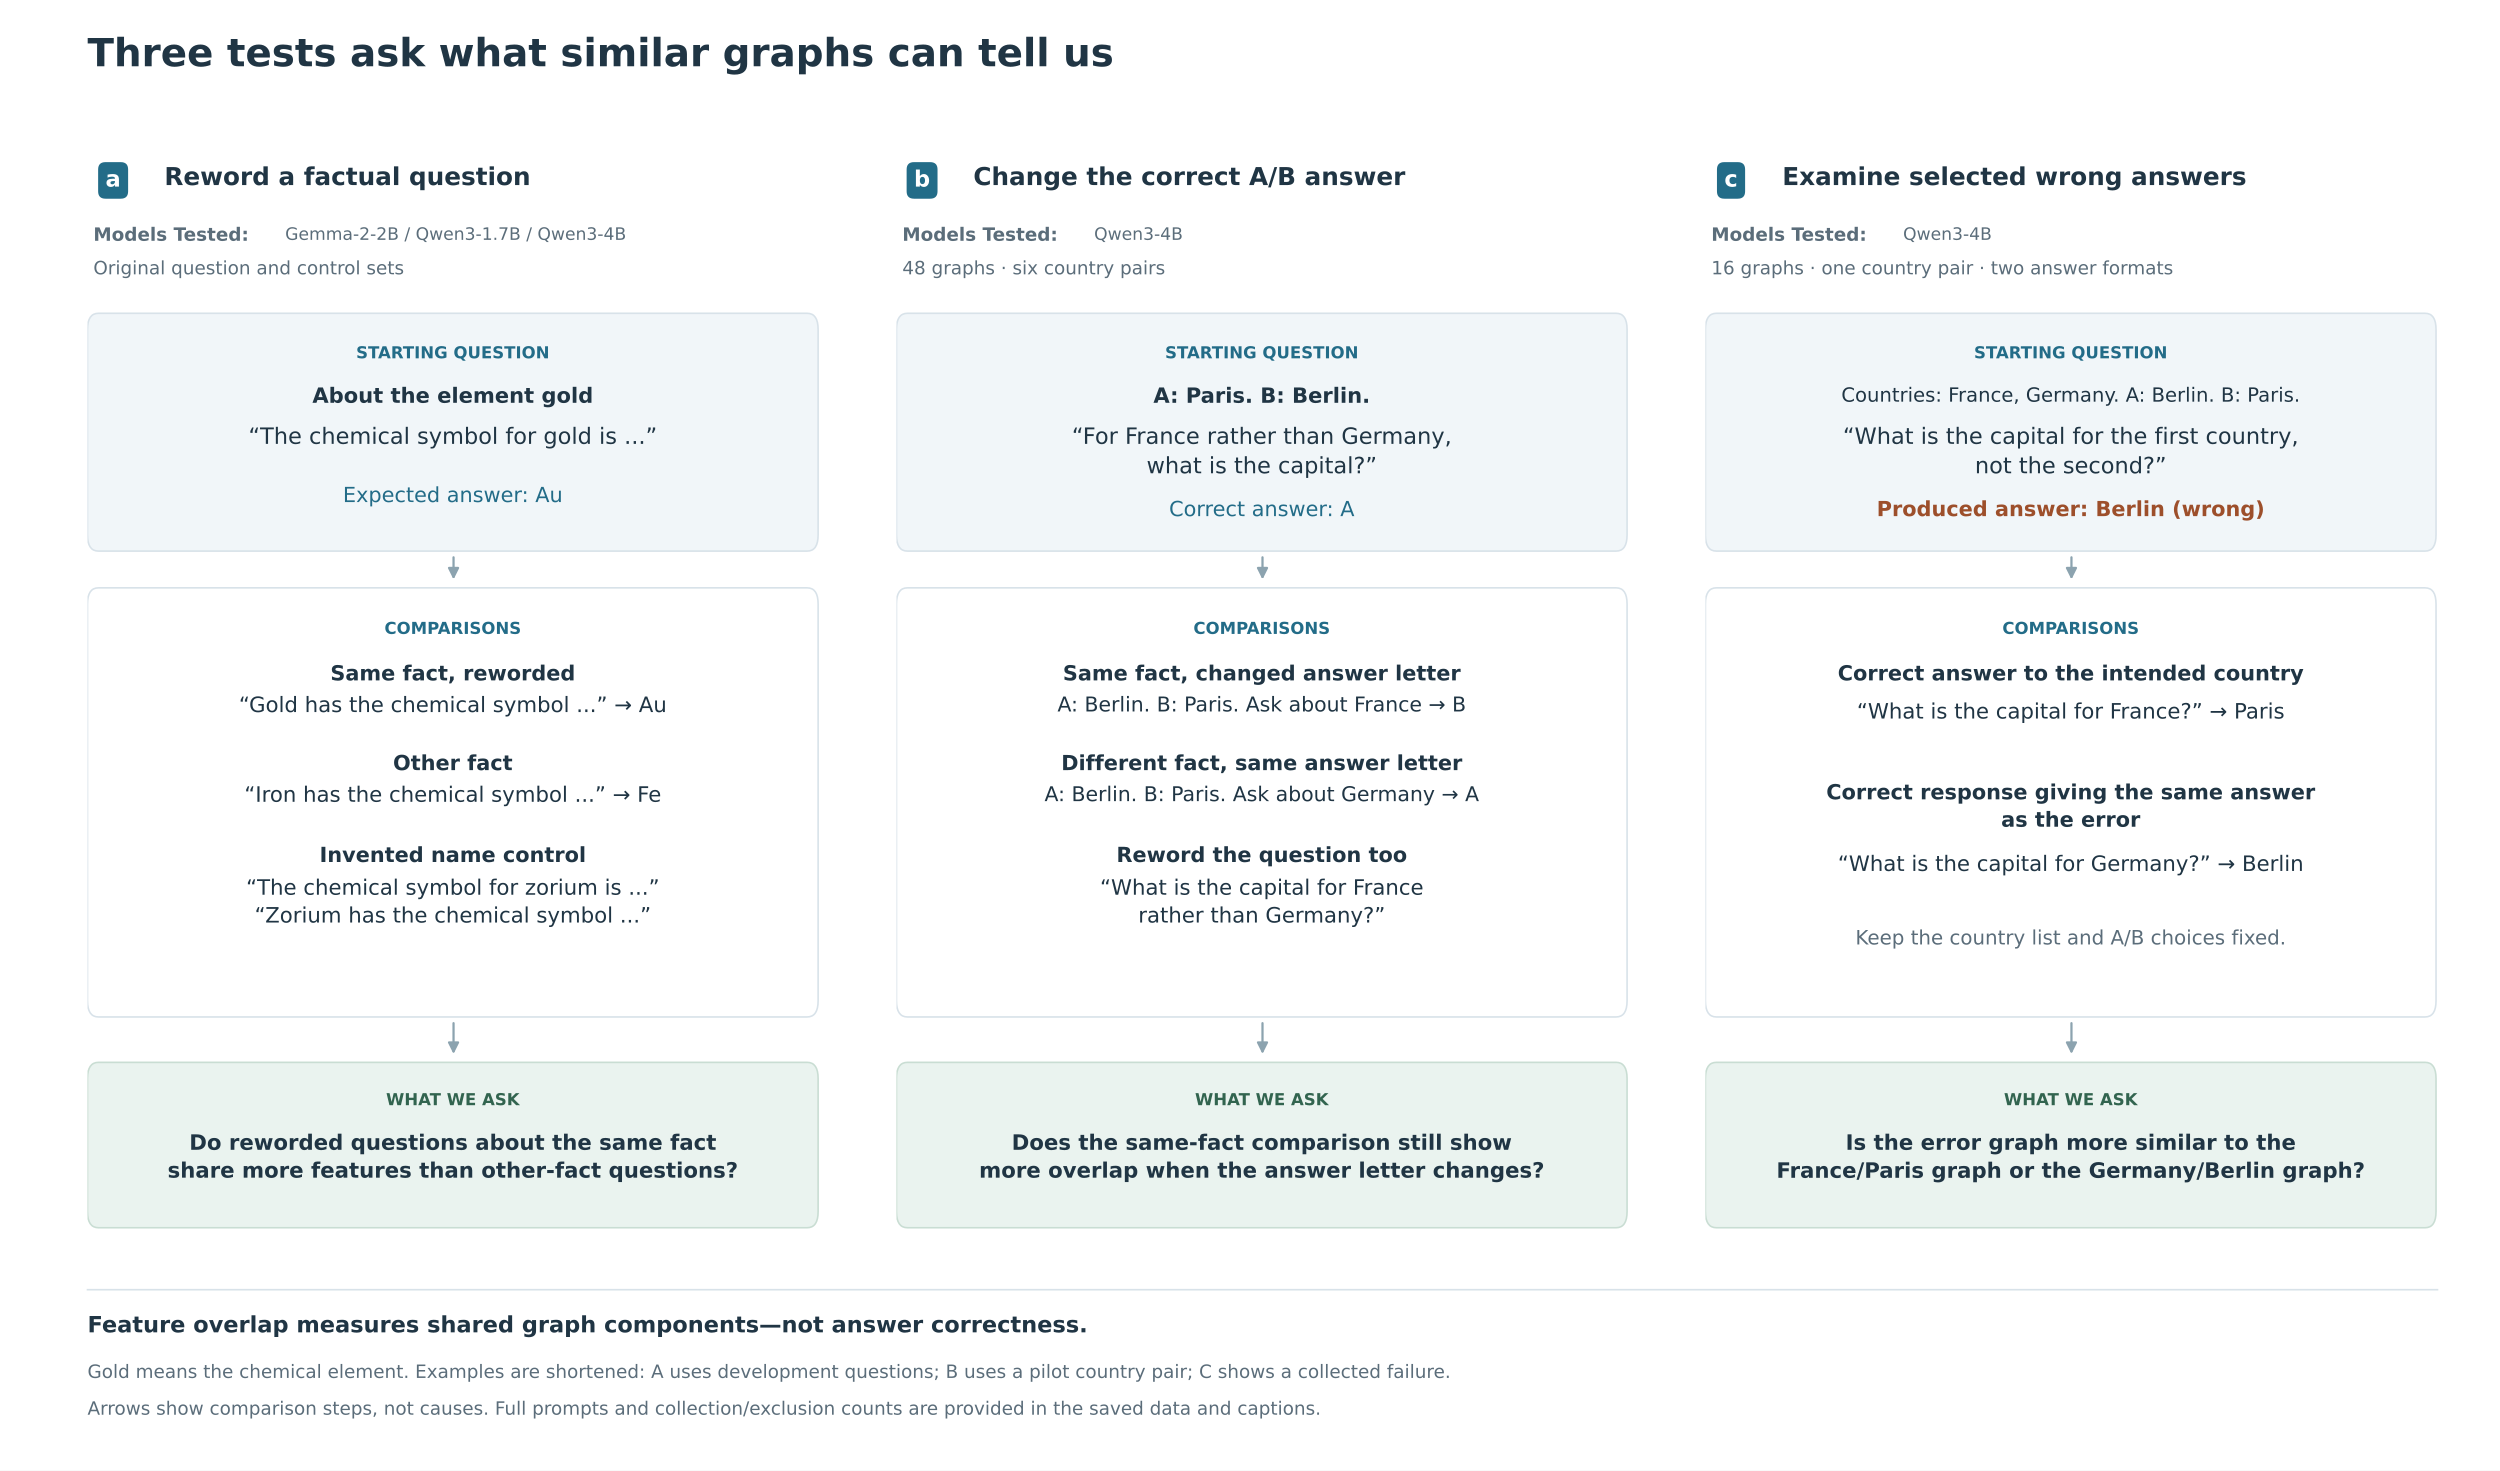
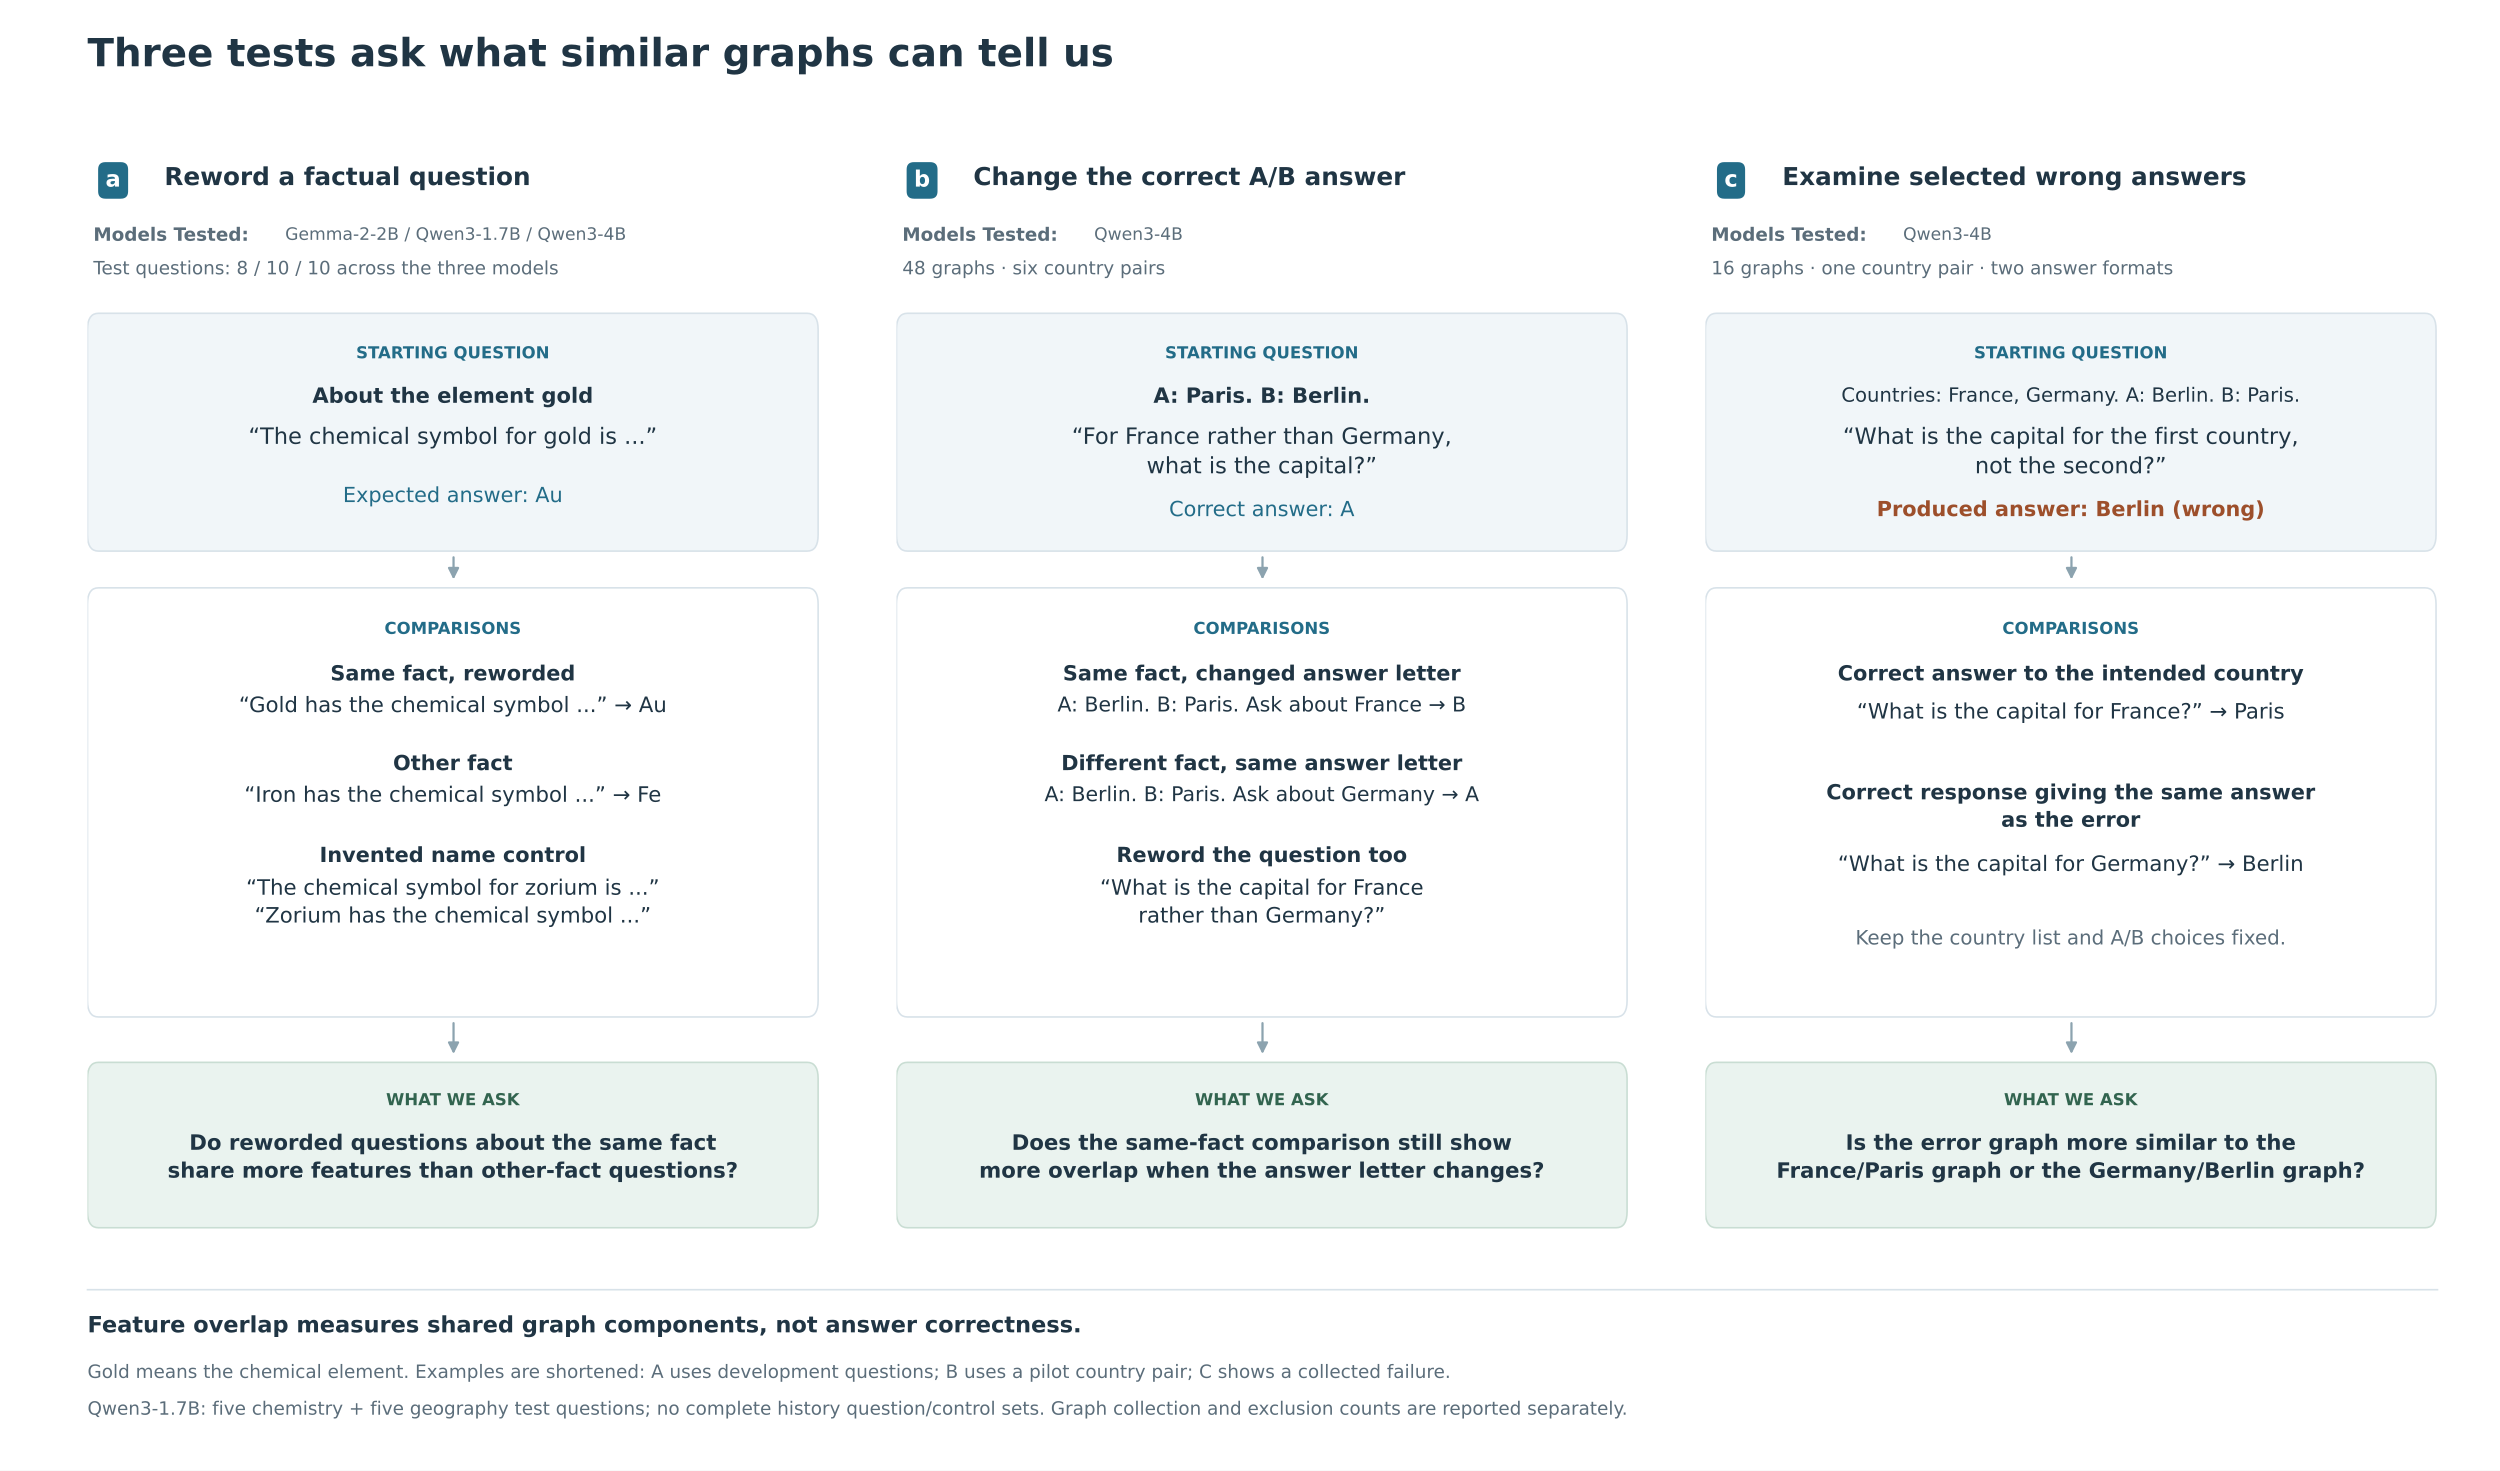
<svg xmlns="http://www.w3.org/2000/svg" width="1224pt" height="720pt" viewBox="0 0 1224 720" version="1.1">
  <defs>
    <style type="text/css">*{stroke-linejoin: round; stroke-linecap: butt}</style>
  </defs>
  <g id="figure_1">
    <g id="patch_1">
      <path d="M 0 720  L 1224 720  L 1224 0  L 0 0  z " style="fill: #ffffff" />
    </g>
    <g id="axes_1">
      <g id="patch_2">
-         <path d="M 48.216 269.816  L 395.177 269.816  Q 400.553 269.816 400.553 261.878  L 400.553 161.33  Q 400.553 153.392 395.177 153.392  L 48.216 153.392  Q 42.84 153.392 42.84 161.33  L 42.84 261.878  Q 42.84 269.816 48.216 269.816  z " clip-path="url(#pc5d951df9e)" style="fill: #f1f6f9; stroke: #d8e2e9; stroke-width: 0.8; stroke-linejoin: miter" />
+         <path d="M 48.216 269.816  L 395.177 269.816  Q 400.553 269.816 400.553 261.878  L 400.553 161.33  Q 400.553 153.392 395.177 153.392  L 48.216 153.392  Q 42.84 153.392 42.84 161.33  L 42.84 261.878  Q 42.84 269.816 48.216 269.816  z " clip-path="url(#p87f4dc1d89)" style="fill: #f1f6f9; stroke: #d8e2e9; stroke-width: 0.8; stroke-linejoin: miter" />
      </g>
      <g id="patch_3">
-         <path d="M 48.216 497.902  L 395.177 497.902  Q 400.553 497.902 400.553 489.964  L 400.553 295.747  Q 400.553 287.809 395.177 287.809  L 48.216 287.809  Q 42.84 287.809 42.84 295.747  L 42.84 489.964  Q 42.84 497.902 48.216 497.902  z " clip-path="url(#pc5d951df9e)" style="fill: #ffffff; stroke: #d8e2e9; stroke-width: 0.8; stroke-linejoin: miter" />
+         <path d="M 48.216 497.902  L 395.177 497.902  Q 400.553 497.902 400.553 489.964  L 400.553 295.747  Q 400.553 287.809 395.177 287.809  L 48.216 287.809  Q 42.84 287.809 42.84 295.747  L 42.84 489.964  Q 42.84 497.902 48.216 497.902  z " clip-path="url(#p87f4dc1d89)" style="fill: #ffffff; stroke: #d8e2e9; stroke-width: 0.8; stroke-linejoin: miter" />
      </g>
      <g id="patch_4">
-         <path d="M 48.216 601.096  L 395.177 601.096  Q 400.553 601.096 400.553 593.158  L 400.553 528.066  Q 400.553 520.128 395.177 520.128  L 48.216 520.128  Q 42.84 520.128 42.84 528.066  L 42.84 593.158  Q 42.84 601.096 48.216 601.096  z " clip-path="url(#pc5d951df9e)" style="fill: #eaf3ef; stroke: #c9ddd3; stroke-width: 0.8; stroke-linejoin: miter" />
+         <path d="M 48.216 601.096  L 395.177 601.096  Q 400.553 601.096 400.553 593.158  L 400.553 528.066  Q 400.553 520.128 395.177 520.128  L 48.216 520.128  Q 42.84 520.128 42.84 528.066  L 42.84 593.158  Q 42.84 601.096 48.216 601.096  z " clip-path="url(#p87f4dc1d89)" style="fill: #eaf3ef; stroke: #c9ddd3; stroke-width: 0.8; stroke-linejoin: miter" />
      </g>
      <g id="text_1">
        <g id="patch_5">
          <path d="M 51.673 97.285  L 59.097 97.285  Q 62.727 97.285 62.727 93.655  L 62.727 83.009  Q 62.727 79.379 59.097 79.379  L 51.673 79.379  Q 48.043 79.379 48.043 83.009  L 48.043 93.655  Q 48.043 97.285 51.673 97.285  z " style="fill: #236c88" />
        </g>
        <text style="font-weight: 700; font-size: 11px; font-family: 'DejaVu Sans'; text-anchor: middle; fill: #ffffff" x="55.385" y="91.367" transform="rotate(-0 55.38505 91.36708)">a</text>
      </g>
      <g id="text_2">
        <text style="font-weight: 700; font-size: 12.1px; font-family: 'DejaVu Sans'; text-anchor: start; fill: #203544" x="80.475" y="90.615" transform="rotate(-0 80.47514 90.61531)">Reword a factual question</text>
      </g>
      <g id="text_3">
        <text style="font-weight: 700; font-size: 9px; font-family: 'DejaVu Sans'; text-anchor: start; fill: #5b6d7a" x="45.707" y="117.895" transform="rotate(-0 45.70744 117.895)">Models Tested:</text>
      </g>
      <g id="text_4">
        <text style="font-size: 8.4px; font-family: 'DejaVu Sans'; text-anchor: start; fill: #5b6d7a" x="139.616" y="117.439" transform="rotate(-0 139.6161 117.4391)">Gemma-2-2B / Qwen3-1.7B / Qwen3-4B</text>
      </g>
      <g id="text_5">
-         <text style="font-size: 9px; font-family: 'DejaVu Sans'; text-anchor: start; fill: #5b6d7a" x="45.707" y="134.3" transform="rotate(-0 45.70744 134.3002)">Original question and control sets</text>
+         <text style="font-size: 9px; font-family: 'DejaVu Sans'; text-anchor: start; fill: #5b6d7a" x="45.707" y="134.3" transform="rotate(-0 45.70744 134.3002)">Test questions: 8 / 10 / 10 across the three models</text>
      </g>
      <g id="text_6">
        <text style="font-weight: 700; font-size: 8.1px; font-family: 'DejaVu Sans'; text-anchor: middle; fill: #236c88" x="221.697" y="175.423" transform="rotate(-0 221.6965 175.4231)">STARTING QUESTION</text>
      </g>
      <g id="text_7">
        <text style="font-weight: 700; font-size: 8.1px; font-family: 'DejaVu Sans'; text-anchor: middle; fill: #236c88" x="221.697" y="310.369" transform="rotate(-0 221.6965 310.3691)">COMPARISONS</text>
      </g>
      <g id="text_8">
        <text style="font-weight: 700; font-size: 8.1px; font-family: 'DejaVu Sans'; text-anchor: middle; fill: #32644f" x="221.697" y="541.1" transform="rotate(-0 221.6965 541.1003)">WHAT WE ASK</text>
      </g>
      <g id="text_9">
        <text style="font-weight: 700; font-size: 10.4px; font-family: 'DejaVu Sans'; fill: #203544" transform="translate(92.66502 562.9576)">Do reworded questions about the same fact</text>
        <text style="font-weight: 700; font-size: 10.4px; font-family: 'DejaVu Sans'; fill: #203544" transform="translate(82.04809 576.5789)">share more features than other-fact questions?</text>
      </g>
      <g id="patch_6">
        <path d="M 222.055 272.875  Q 222.055 278.284 222.055 282.463  " style="fill: none; stroke: #8ca3af; stroke-width: 1.1; stroke-linecap: round" />
        <path d="M 224.255 278.063  L 222.055 282.463  L 219.855 278.063  z " style="fill: #8ca3af; stroke: #8ca3af; stroke-width: 1.1; stroke-linecap: round" />
      </g>
      <g id="patch_7">
        <path d="M 222.055 500.955  Q 222.055 508.482 222.055 514.778  " style="fill: none; stroke: #8ca3af; stroke-width: 1.1; stroke-linecap: round" />
        <path d="M 224.255 510.378  L 222.055 514.778  L 219.855 510.378  z " style="fill: #8ca3af; stroke: #8ca3af; stroke-width: 1.1; stroke-linecap: round" />
      </g>
      <g id="text_10">
        <text style="font-weight: 700; font-size: 10.3px; font-family: 'DejaVu Sans'; text-anchor: middle; fill: #203544" x="221.697" y="197.204" transform="rotate(-0 221.6965 197.2044)">About the element gold</text>
      </g>
      <g id="text_11">
        <text style="font-size: 11px; font-family: 'DejaVu Sans'; text-anchor: middle; fill: #203544" x="221.697" y="217.317" transform="rotate(-0 221.6965 217.3167)">“The chemical symbol for gold is ...”</text>
      </g>
      <g id="text_12">
        <text style="font-size: 10.2px; font-family: 'DejaVu Sans'; text-anchor: middle; fill: #236c88" x="221.697" y="245.815" transform="rotate(-0 221.6965 245.8148)">Expected answer: Au</text>
      </g>
      <g id="text_13">
        <text style="font-weight: 700; font-size: 10.2px; font-family: 'DejaVu Sans'; text-anchor: middle; fill: #203544" x="221.697" y="333.133" transform="rotate(-0 221.6965 333.1328)">Same fact, reworded</text>
      </g>
      <g id="text_14">
        <text style="font-size: 10.4px; font-family: 'DejaVu Sans'; text-anchor: middle; fill: #203544" x="221.697" y="348.632" transform="rotate(-0 221.6965 348.6316)">“Gold has the chemical symbol ...” → Au</text>
      </g>
      <g id="text_15">
        <text style="font-weight: 700; font-size: 10.2px; font-family: 'DejaVu Sans'; text-anchor: middle; fill: #203544" x="221.697" y="377.056" transform="rotate(-0 221.6965 377.0564)">Other fact</text>
      </g>
      <g id="text_16">
        <text style="font-size: 10.4px; font-family: 'DejaVu Sans'; text-anchor: middle; fill: #203544" x="221.697" y="392.555" transform="rotate(-0 221.6965 392.5552)">“Iron has the chemical symbol ...” → Fe</text>
      </g>
      <g id="text_17">
        <text style="font-weight: 700; font-size: 10.2px; font-family: 'DejaVu Sans'; text-anchor: middle; fill: #203544" x="221.697" y="422.038" transform="rotate(-0 221.6965 422.0384)">Invented name control</text>
      </g>
      <g id="text_18">
        <text style="font-size: 10.4px; font-family: 'DejaVu Sans'; fill: #203544" transform="translate(120.472 438.0664)">“The chemical symbol for zorium is ...”</text>
        <text style="font-size: 10.4px; font-family: 'DejaVu Sans'; fill: #203544" transform="translate(124.6328 451.6877)">“Zorium has the chemical symbol ...”</text>
      </g>
    </g>
    <g id="axes_2">
      <g id="patch_8">
-         <path d="M 444.281 269.816  L 791.242 269.816  Q 796.618 269.816 796.618 261.878  L 796.618 161.33  Q 796.618 153.392 791.242 153.392  L 444.281 153.392  Q 438.905 153.392 438.905 161.33  L 438.905 261.878  Q 438.905 269.816 444.281 269.816  z " clip-path="url(#pc8529339b2)" style="fill: #f1f6f9; stroke: #d8e2e9; stroke-width: 0.8; stroke-linejoin: miter" />
+         <path d="M 444.281 269.816  L 791.242 269.816  Q 796.618 269.816 796.618 261.878  L 796.618 161.33  Q 796.618 153.392 791.242 153.392  L 444.281 153.392  Q 438.905 153.392 438.905 161.33  L 438.905 261.878  Q 438.905 269.816 444.281 269.816  z " clip-path="url(#pb1b741fa35)" style="fill: #f1f6f9; stroke: #d8e2e9; stroke-width: 0.8; stroke-linejoin: miter" />
      </g>
      <g id="patch_9">
-         <path d="M 444.281 497.902  L 791.242 497.902  Q 796.618 497.902 796.618 489.964  L 796.618 295.747  Q 796.618 287.809 791.242 287.809  L 444.281 287.809  Q 438.905 287.809 438.905 295.747  L 438.905 489.964  Q 438.905 497.902 444.281 497.902  z " clip-path="url(#pc8529339b2)" style="fill: #ffffff; stroke: #d8e2e9; stroke-width: 0.8; stroke-linejoin: miter" />
+         <path d="M 444.281 497.902  L 791.242 497.902  Q 796.618 497.902 796.618 489.964  L 796.618 295.747  Q 796.618 287.809 791.242 287.809  L 444.281 287.809  Q 438.905 287.809 438.905 295.747  L 438.905 489.964  Q 438.905 497.902 444.281 497.902  z " clip-path="url(#pb1b741fa35)" style="fill: #ffffff; stroke: #d8e2e9; stroke-width: 0.8; stroke-linejoin: miter" />
      </g>
      <g id="patch_10">
-         <path d="M 444.281 601.096  L 791.242 601.096  Q 796.618 601.096 796.618 593.158  L 796.618 528.066  Q 796.618 520.128 791.242 520.128  L 444.281 520.128  Q 438.905 520.128 438.905 528.066  L 438.905 593.158  Q 438.905 601.096 444.281 601.096  z " clip-path="url(#pc8529339b2)" style="fill: #eaf3ef; stroke: #c9ddd3; stroke-width: 0.8; stroke-linejoin: miter" />
+         <path d="M 444.281 601.096  L 791.242 601.096  Q 796.618 601.096 796.618 593.158  L 796.618 528.066  Q 796.618 520.128 791.242 520.128  L 444.281 520.128  Q 438.905 520.128 438.905 528.066  L 438.905 593.158  Q 438.905 601.096 444.281 601.096  z " clip-path="url(#pb1b741fa35)" style="fill: #eaf3ef; stroke: #c9ddd3; stroke-width: 0.8; stroke-linejoin: miter" />
      </g>
      <g id="text_19">
        <g id="patch_11">
          <path d="M 447.513 97.285  L 455.387 97.285  Q 459.017 97.285 459.017 93.655  L 459.017 83.009  Q 459.017 79.379 455.387 79.379  L 447.513 79.379  Q 443.883 79.379 443.883 83.009  L 443.883 93.655  Q 443.883 97.285 447.513 97.285  z " style="fill: #236c88" />
        </g>
        <text style="font-weight: 700; font-size: 11px; font-family: 'DejaVu Sans'; text-anchor: middle; fill: #ffffff" x="451.45" y="91.367" transform="rotate(-0 451.4501 91.36708)">b</text>
      </g>
      <g id="text_20">
        <text style="font-weight: 700; font-size: 12.1px; font-family: 'DejaVu Sans'; text-anchor: start; fill: #203544" x="476.54" y="90.615" transform="rotate(-0 476.5402 90.61531)">Change the correct A/B answer</text>
      </g>
      <g id="text_21">
        <text style="font-weight: 700; font-size: 9px; font-family: 'DejaVu Sans'; text-anchor: start; fill: #5b6d7a" x="441.772" y="117.895" transform="rotate(-0 441.7725 117.895)">Models Tested:</text>
      </g>
      <g id="text_22">
        <text style="font-size: 8.4px; font-family: 'DejaVu Sans'; text-anchor: start; fill: #5b6d7a" x="535.681" y="117.439" transform="rotate(-0 535.6811 117.4391)">Qwen3-4B</text>
      </g>
      <g id="text_23">
        <text style="font-size: 9px; font-family: 'DejaVu Sans'; text-anchor: start; fill: #5b6d7a" x="441.772" y="134.3" transform="rotate(-0 441.7725 134.3002)">48 graphs · six country pairs</text>
      </g>
      <g id="text_24">
        <text style="font-weight: 700; font-size: 8.1px; font-family: 'DejaVu Sans'; text-anchor: middle; fill: #236c88" x="617.762" y="175.423" transform="rotate(-0 617.7616 175.4231)">STARTING QUESTION</text>
      </g>
      <g id="text_25">
        <text style="font-weight: 700; font-size: 8.1px; font-family: 'DejaVu Sans'; text-anchor: middle; fill: #236c88" x="617.762" y="310.369" transform="rotate(-0 617.7616 310.3691)">COMPARISONS</text>
      </g>
      <g id="text_26">
        <text style="font-weight: 700; font-size: 8.1px; font-family: 'DejaVu Sans'; text-anchor: middle; fill: #32644f" x="617.762" y="541.1" transform="rotate(-0 617.7616 541.1003)">WHAT WE ASK</text>
      </g>
      <g id="text_27">
        <text style="font-weight: 700; font-size: 10.4px; font-family: 'DejaVu Sans'; fill: #203544" transform="translate(495.3154 562.9576)">Does the same-fact comparison still show</text>
        <text style="font-weight: 700; font-size: 10.4px; font-family: 'DejaVu Sans'; fill: #203544" transform="translate(479.3717 576.5789)">more overlap when the answer letter changes?</text>
      </g>
      <g id="patch_12">
        <path d="M 618.12 272.875  Q 618.12 278.284 618.12 282.463  " style="fill: none; stroke: #8ca3af; stroke-width: 1.1; stroke-linecap: round" />
        <path d="M 620.32 278.063  L 618.12 282.463  L 615.92 278.063  z " style="fill: #8ca3af; stroke: #8ca3af; stroke-width: 1.1; stroke-linecap: round" />
      </g>
      <g id="patch_13">
        <path d="M 618.12 500.955  Q 618.12 508.482 618.12 514.778  " style="fill: none; stroke: #8ca3af; stroke-width: 1.1; stroke-linecap: round" />
        <path d="M 620.32 510.378  L 618.12 514.778  L 615.92 510.378  z " style="fill: #8ca3af; stroke: #8ca3af; stroke-width: 1.1; stroke-linecap: round" />
      </g>
      <g id="text_28">
        <text style="font-weight: 700; font-size: 10.3px; font-family: 'DejaVu Sans'; text-anchor: middle; fill: #203544" x="617.762" y="197.204" transform="rotate(-0 617.7616 197.2044)">A: Paris.  B: Berlin.</text>
      </g>
      <g id="text_29">
        <text style="font-size: 11px; font-family: 'DejaVu Sans'; fill: #203544" transform="translate(524.7677 217.3167)">“For France rather than Germany,</text>
        <text style="font-size: 11px; font-family: 'DejaVu Sans'; fill: #203544" transform="translate(561.3505 231.7238)">what is the capital?”</text>
      </g>
      <g id="text_30">
        <text style="font-size: 10.2px; font-family: 'DejaVu Sans'; text-anchor: middle; fill: #236c88" x="617.762" y="252.694" transform="rotate(-0 617.7616 252.6944)">Correct answer: A</text>
      </g>
      <g id="text_31">
        <text style="font-weight: 700; font-size: 10.2px; font-family: 'DejaVu Sans'; text-anchor: middle; fill: #203544" x="617.762" y="333.133" transform="rotate(-0 617.7616 333.1328)">Same fact, changed answer letter</text>
      </g>
      <g id="text_32">
        <text style="font-size: 10px; font-family: 'DejaVu Sans'; text-anchor: middle; fill: #203544" x="617.762" y="348.328" transform="rotate(-0 617.7616 348.3276)">A: Berlin. B: Paris. Ask about France → B</text>
      </g>
      <g id="text_33">
        <text style="font-weight: 700; font-size: 10.2px; font-family: 'DejaVu Sans'; text-anchor: middle; fill: #203544" x="617.762" y="377.056" transform="rotate(-0 617.7616 377.0564)">Different fact, same answer letter</text>
      </g>
      <g id="text_34">
        <text style="font-size: 10px; font-family: 'DejaVu Sans'; text-anchor: middle; fill: #203544" x="617.762" y="392.251" transform="rotate(-0 617.7616 392.2512)">A: Berlin. B: Paris. Ask about Germany → A</text>
      </g>
      <g id="text_35">
        <text style="font-weight: 700; font-size: 10.2px; font-family: 'DejaVu Sans'; text-anchor: middle; fill: #203544" x="617.762" y="422.038" transform="rotate(-0 617.7616 422.0384)">Reword the question too</text>
      </g>
      <g id="text_36">
        <text style="font-size: 10.4px; font-family: 'DejaVu Sans'; fill: #203544" transform="translate(538.5509 438.0664)">“What is the capital for France</text>
        <text style="font-size: 10.4px; font-family: 'DejaVu Sans'; fill: #203544" transform="translate(557.2896 451.6877)">rather than Germany?”</text>
      </g>
    </g>
    <g id="axes_3">
      <g id="patch_14">
-         <path d="M 840.347 269.816  L 1187.307 269.816  Q 1192.683 269.816 1192.683 261.878  L 1192.683 161.33  Q 1192.683 153.392 1187.307 153.392  L 840.347 153.392  Q 834.97 153.392 834.97 161.33  L 834.97 261.878  Q 834.97 269.816 840.347 269.816  z " clip-path="url(#p5a64cedb74)" style="fill: #f1f6f9; stroke: #d8e2e9; stroke-width: 0.8; stroke-linejoin: miter" />
+         <path d="M 840.347 269.816  L 1187.307 269.816  Q 1192.683 269.816 1192.683 261.878  L 1192.683 161.33  Q 1192.683 153.392 1187.307 153.392  L 840.347 153.392  Q 834.97 153.392 834.97 161.33  L 834.97 261.878  Q 834.97 269.816 840.347 269.816  z " clip-path="url(#p85ea37b50b)" style="fill: #f1f6f9; stroke: #d8e2e9; stroke-width: 0.8; stroke-linejoin: miter" />
      </g>
      <g id="patch_15">
-         <path d="M 840.347 497.902  L 1187.307 497.902  Q 1192.683 497.902 1192.683 489.964  L 1192.683 295.747  Q 1192.683 287.809 1187.307 287.809  L 840.347 287.809  Q 834.97 287.809 834.97 295.747  L 834.97 489.964  Q 834.97 497.902 840.347 497.902  z " clip-path="url(#p5a64cedb74)" style="fill: #ffffff; stroke: #d8e2e9; stroke-width: 0.8; stroke-linejoin: miter" />
+         <path d="M 840.347 497.902  L 1187.307 497.902  Q 1192.683 497.902 1192.683 489.964  L 1192.683 295.747  Q 1192.683 287.809 1187.307 287.809  L 840.347 287.809  Q 834.97 287.809 834.97 295.747  L 834.97 489.964  Q 834.97 497.902 840.347 497.902  z " clip-path="url(#p85ea37b50b)" style="fill: #ffffff; stroke: #d8e2e9; stroke-width: 0.8; stroke-linejoin: miter" />
      </g>
      <g id="patch_16">
-         <path d="M 840.347 601.096  L 1187.307 601.096  Q 1192.683 601.096 1192.683 593.158  L 1192.683 528.066  Q 1192.683 520.128 1187.307 520.128  L 840.347 520.128  Q 834.97 520.128 834.97 528.066  L 834.97 593.158  Q 834.97 601.096 840.347 601.096  z " clip-path="url(#p5a64cedb74)" style="fill: #eaf3ef; stroke: #c9ddd3; stroke-width: 0.8; stroke-linejoin: miter" />
+         <path d="M 840.347 601.096  L 1187.307 601.096  Q 1192.683 601.096 1192.683 593.158  L 1192.683 528.066  Q 1192.683 520.128 1187.307 520.128  L 840.347 520.128  Q 834.97 520.128 834.97 528.066  L 834.97 593.158  Q 834.97 601.096 840.347 601.096  z " clip-path="url(#p85ea37b50b)" style="fill: #eaf3ef; stroke: #c9ddd3; stroke-width: 0.8; stroke-linejoin: miter" />
      </g>
      <g id="text_37">
        <g id="patch_17">
          <path d="M 844.255 97.285  L 850.776 97.285  Q 854.406 97.285 854.406 93.655  L 854.406 83.009  Q 854.406 79.379 850.776 79.379  L 844.255 79.379  Q 840.625 79.379 840.625 83.009  L 840.625 93.655  Q 840.625 97.285 844.255 97.285  z " style="fill: #236c88" />
        </g>
        <text style="font-weight: 700; font-size: 11px; font-family: 'DejaVu Sans'; text-anchor: middle; fill: #ffffff" x="847.515" y="91.367" transform="rotate(-0 847.5151 91.36708)">c</text>
      </g>
      <g id="text_38">
        <text style="font-weight: 700; font-size: 12.1px; font-family: 'DejaVu Sans'; text-anchor: start; fill: #203544" x="872.605" y="90.615" transform="rotate(-0 872.6052 90.61531)">Examine selected wrong answers</text>
      </g>
      <g id="text_39">
        <text style="font-weight: 700; font-size: 9px; font-family: 'DejaVu Sans'; text-anchor: start; fill: #5b6d7a" x="837.838" y="117.895" transform="rotate(-0 837.8375 117.895)">Models Tested:</text>
      </g>
      <g id="text_40">
        <text style="font-size: 8.4px; font-family: 'DejaVu Sans'; text-anchor: start; fill: #5b6d7a" x="931.746" y="117.439" transform="rotate(-0 931.7462 117.4391)">Qwen3-4B</text>
      </g>
      <g id="text_41">
        <text style="font-size: 9px; font-family: 'DejaVu Sans'; text-anchor: start; fill: #5b6d7a" x="837.838" y="134.3" transform="rotate(-0 837.8375 134.3002)">16 graphs · one country pair · two answer formats</text>
      </g>
      <g id="text_42">
        <text style="font-weight: 700; font-size: 8.1px; font-family: 'DejaVu Sans'; text-anchor: middle; fill: #236c88" x="1013.827" y="175.423" transform="rotate(-0 1013.827 175.4231)">STARTING QUESTION</text>
      </g>
      <g id="text_43">
        <text style="font-weight: 700; font-size: 8.1px; font-family: 'DejaVu Sans'; text-anchor: middle; fill: #236c88" x="1013.827" y="310.369" transform="rotate(-0 1013.827 310.3691)">COMPARISONS</text>
      </g>
      <g id="text_44">
        <text style="font-weight: 700; font-size: 8.1px; font-family: 'DejaVu Sans'; text-anchor: middle; fill: #32644f" x="1013.827" y="541.1" transform="rotate(-0 1013.827 541.1003)">WHAT WE ASK</text>
      </g>
      <g id="text_45">
        <text style="font-weight: 700; font-size: 10.4px; font-family: 'DejaVu Sans'; fill: #203544" transform="translate(903.6102 562.9576)">Is the error graph more similar to the</text>
        <text style="font-weight: 700; font-size: 10.4px; font-family: 'DejaVu Sans'; fill: #203544" transform="translate(869.7379 576.6601)">France/Paris graph or the Germany/Berlin graph?</text>
      </g>
      <g id="patch_18">
        <path d="M 1014.185 272.875  Q 1014.185 278.284 1014.185 282.463  " style="fill: none; stroke: #8ca3af; stroke-width: 1.1; stroke-linecap: round" />
        <path d="M 1016.385 278.063  L 1014.185 282.463  L 1011.985 278.063  z " style="fill: #8ca3af; stroke: #8ca3af; stroke-width: 1.1; stroke-linecap: round" />
      </g>
      <g id="patch_19">
        <path d="M 1014.185 500.955  Q 1014.185 508.482 1014.185 514.778  " style="fill: none; stroke: #8ca3af; stroke-width: 1.1; stroke-linecap: round" />
        <path d="M 1016.385 510.378  L 1014.185 514.778  L 1011.985 510.378  z " style="fill: #8ca3af; stroke: #8ca3af; stroke-width: 1.1; stroke-linecap: round" />
      </g>
      <g id="text_46">
        <text style="font-size: 9.6px; font-family: 'DejaVu Sans'; text-anchor: middle; fill: #203544" x="1013.827" y="196.673" transform="rotate(-0 1013.827 196.6725)">Countries: France, Germany.  A: Berlin. B: Paris.</text>
      </g>
      <g id="text_47">
        <text style="font-size: 11px; font-family: 'DejaVu Sans'; fill: #203544" transform="translate(902.2866 217.3167)">“What is the capital for the first country,</text>
        <text style="font-size: 11px; font-family: 'DejaVu Sans'; fill: #203544" transform="translate(966.9125 231.7238)">not the second?”</text>
      </g>
      <g id="text_48">
        <text style="font-weight: 700; font-size: 10.2px; font-family: 'DejaVu Sans'; text-anchor: middle; fill: #9d4f2b" x="1013.827" y="252.694" transform="rotate(-0 1013.827 252.6944)">Produced answer: Berlin (wrong)</text>
      </g>
      <g id="text_49">
        <text style="font-weight: 700; font-size: 10.2px; font-family: 'DejaVu Sans'; text-anchor: middle; fill: #203544" x="1013.827" y="333.133" transform="rotate(-0 1013.827 333.1328)">Correct answer to the intended country</text>
      </g>
      <g id="text_50">
        <text style="font-size: 10.4px; font-family: 'DejaVu Sans'; text-anchor: middle; fill: #203544" x="1013.827" y="351.807" transform="rotate(-0 1013.827 351.8068)">“What is the capital for France?” → Paris</text>
      </g>
      <g id="text_51">
        <text style="font-weight: 700; font-size: 10.2px; font-family: 'DejaVu Sans'; fill: #203544" transform="translate(894.1392 391.3448)">Correct response giving the same answer</text>
        <text style="font-weight: 700; font-size: 10.2px; font-family: 'DejaVu Sans'; fill: #203544" transform="translate(979.7634 404.7839)">as the error</text>
      </g>
      <g id="text_52">
        <text style="font-size: 10.4px; font-family: 'DejaVu Sans'; text-anchor: middle; fill: #203544" x="1013.827" y="426.424" transform="rotate(-0 1013.827 426.424)">“What is the capital for Germany?” → Berlin</text>
      </g>
      <g id="text_53">
        <text style="font-size: 9.7px; font-family: 'DejaVu Sans'; text-anchor: middle; fill: #5b6d7a" x="1013.827" y="462.407" transform="rotate(-0 1013.827 462.4069)">Keep the country list and A/B choices fixed.</text>
      </g>
    </g>
    <g id="line2d_1">
      <path d="M 42.84 631.44  L 1193.4 631.44  " style="fill: none; stroke: #d8e2e9; stroke-width: 0.8; stroke-linecap: square" />
    </g>
    <g id="text_54">
-       <text style="font-weight: 700; font-size: 11px; font-family: 'DejaVu Sans'; text-anchor: start; fill: #203544" x="42.84" y="652.32" transform="rotate(-0 42.84 652.32)">Feature overlap measures shared graph components—not answer correctness.</text>
+       <text style="font-weight: 700; font-size: 11px; font-family: 'DejaVu Sans'; text-anchor: start; fill: #203544" x="42.84" y="652.32" transform="rotate(-0 42.84 652.32)">Feature overlap measures shared graph components, not answer correctness.</text>
    </g>
    <g id="text_55">
      <text style="font-size: 9px; font-family: 'DejaVu Sans'; text-anchor: start; fill: #5b6d7a" x="42.84" y="674.64" transform="rotate(-0 42.84 674.64)">Gold means the chemical element. Examples are shortened: A uses development questions; B uses a pilot country pair; C shows a collected failure.</text>
    </g>
    <g id="text_56">
-       <text style="font-size: 9px; font-family: 'DejaVu Sans'; text-anchor: start; fill: #5b6d7a" x="42.84" y="692.64" transform="rotate(-0 42.84 692.64)">Arrows show comparison steps, not causes. Full prompts and collection/exclusion counts are provided in the saved data and captions.</text>
+       <text style="font-size: 9px; font-family: 'DejaVu Sans'; text-anchor: start; fill: #5b6d7a" x="42.84" y="692.64" transform="rotate(-0 42.84 692.64)">Qwen3-1.7B: five chemistry + five geography test questions; no complete history question/control sets. Graph collection and exclusion counts are reported separately.</text>
    </g>
    <g id="text_57">
      <text style="font-weight: 700; font-size: 19px; font-family: 'DejaVu Sans'; text-anchor: start; fill: #203544" x="42.84" y="32.437" transform="rotate(-0 42.84 32.43703)">Three tests ask what similar graphs can tell us</text>
    </g>
  </g>
  <defs>
-     <clipPath id="pc5d951df9e">
+     <clipPath id="p87f4dc1d89">
      <rect x="42.84" y="75.6" width="358.43" height="529.2" />
    </clipPath>
-     <clipPath id="pc8529339b2">
+     <clipPath id="pb1b741fa35">
      <rect x="438.905" y="75.6" width="358.43" height="529.2" />
    </clipPath>
-     <clipPath id="p5a64cedb74">
+     <clipPath id="p85ea37b50b">
      <rect x="834.97" y="75.6" width="358.43" height="529.2" />
    </clipPath>
  </defs>
</svg>
